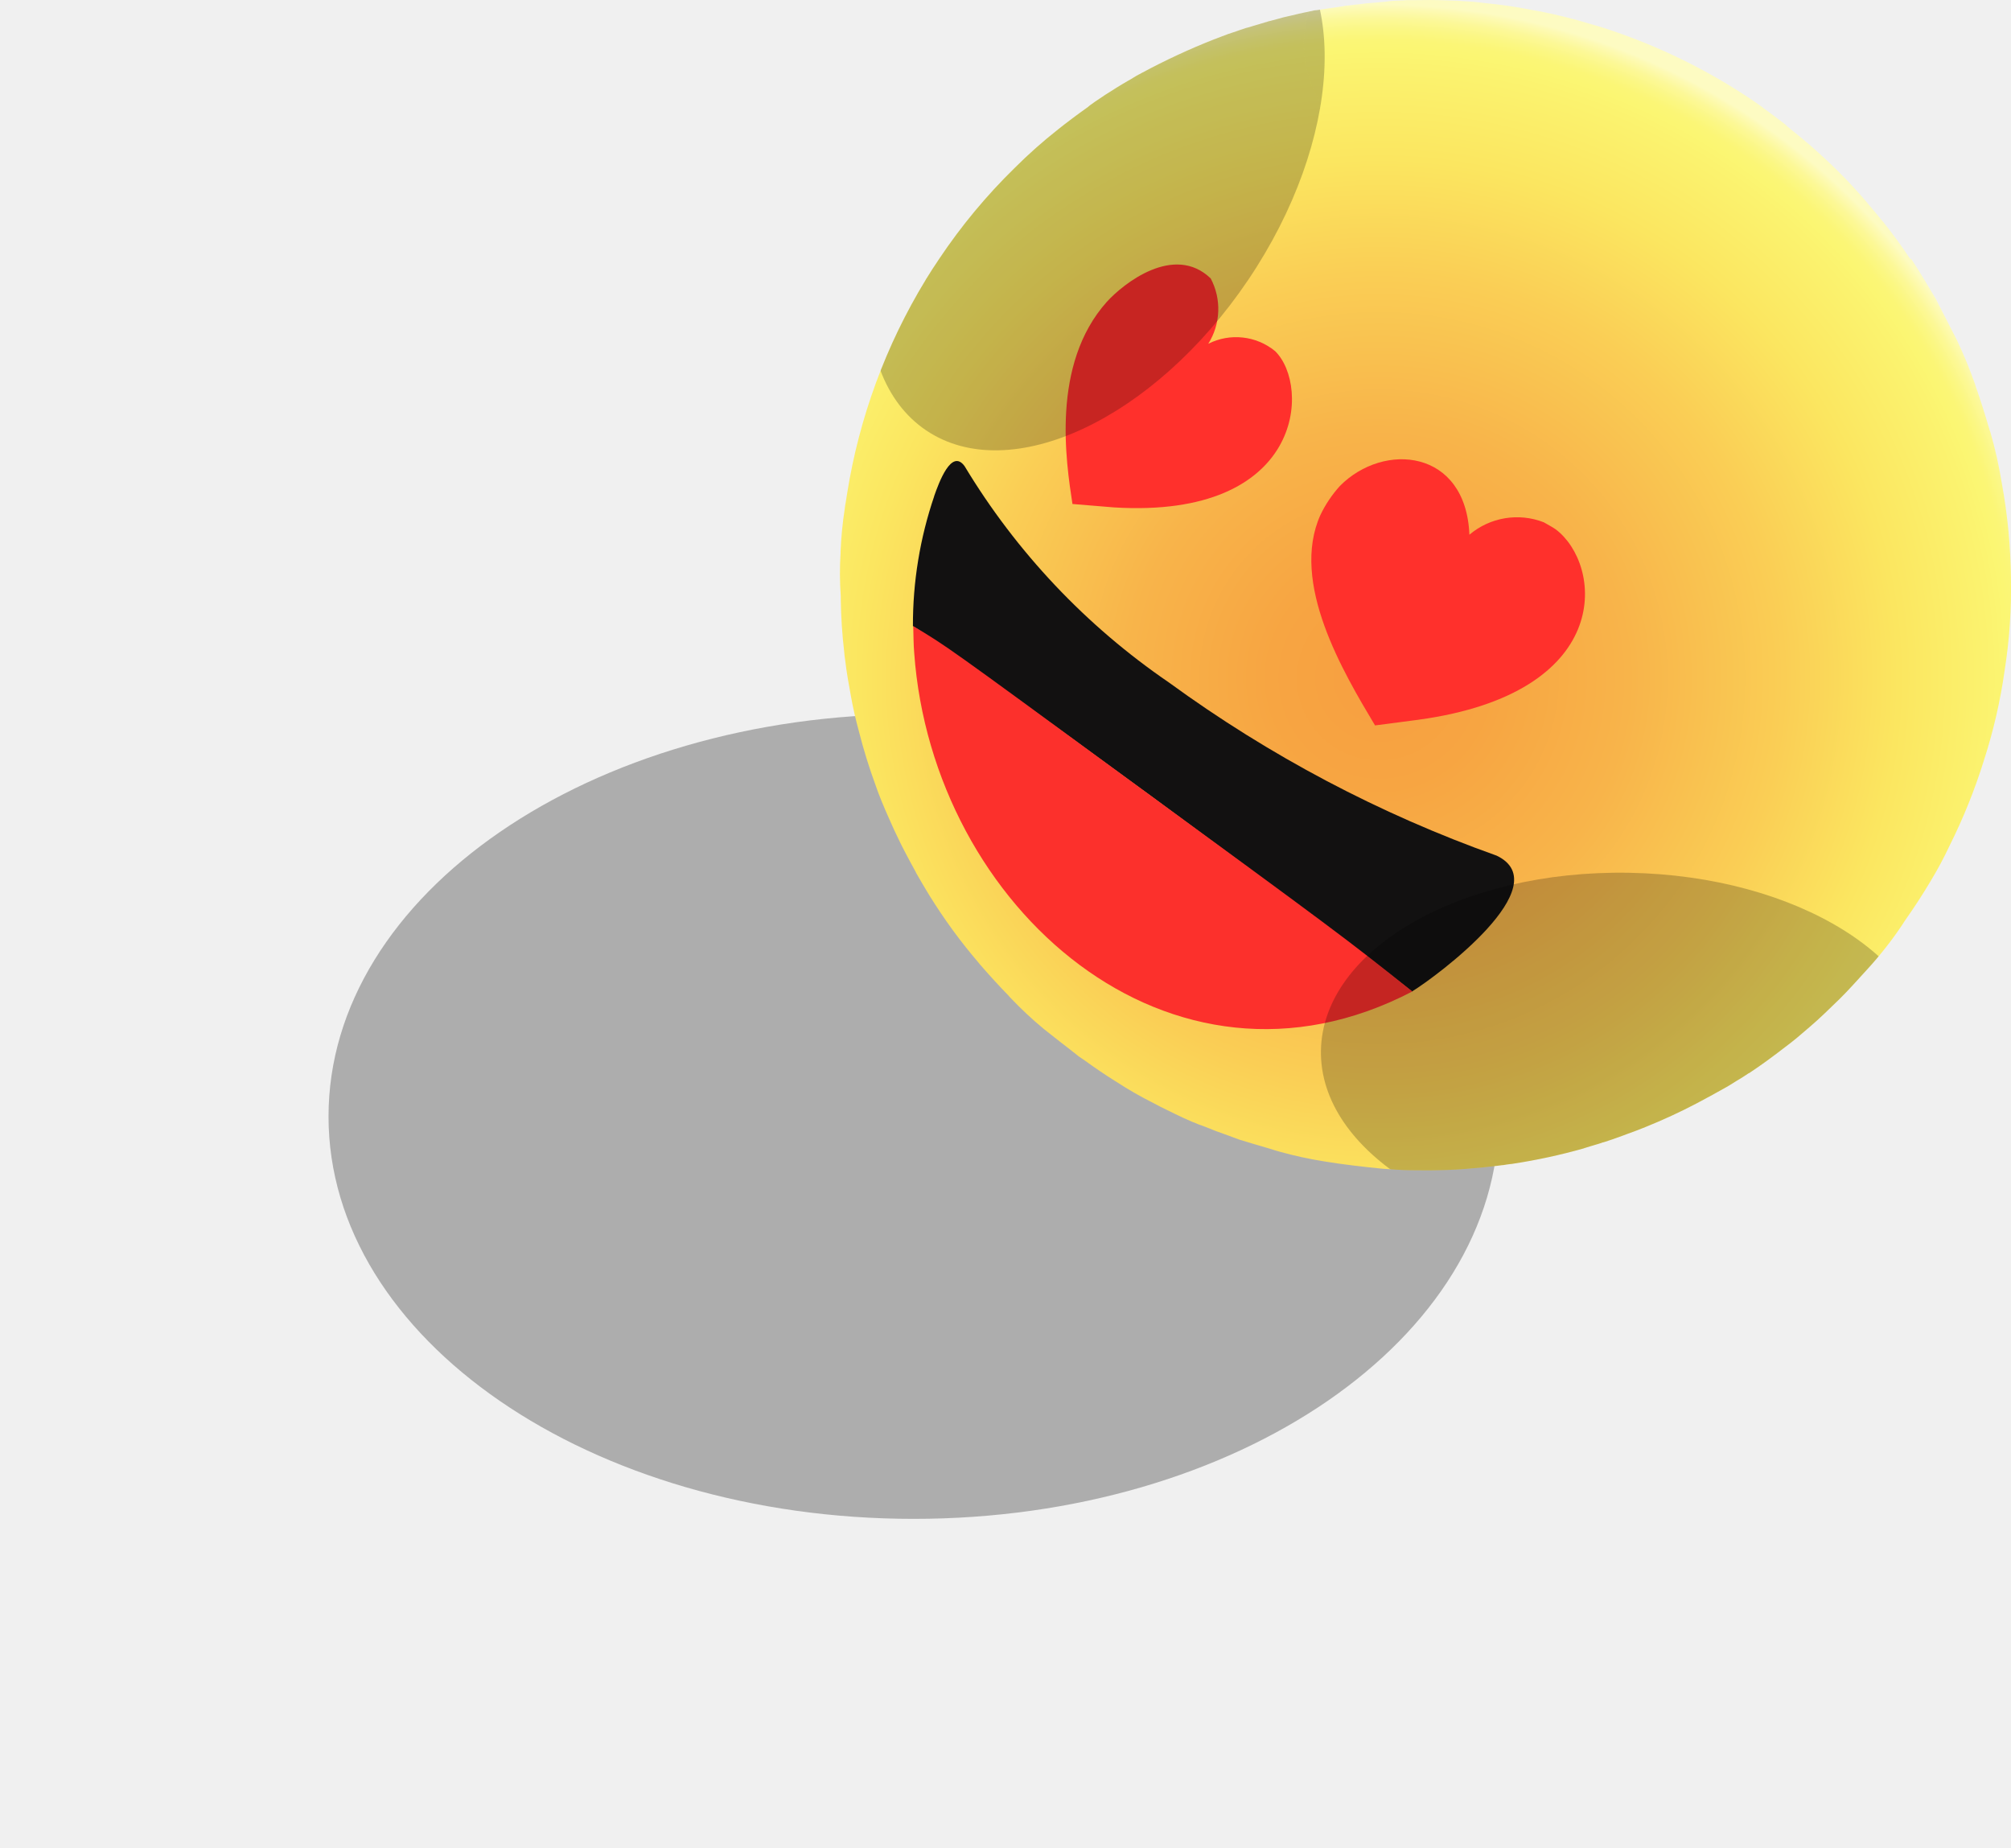
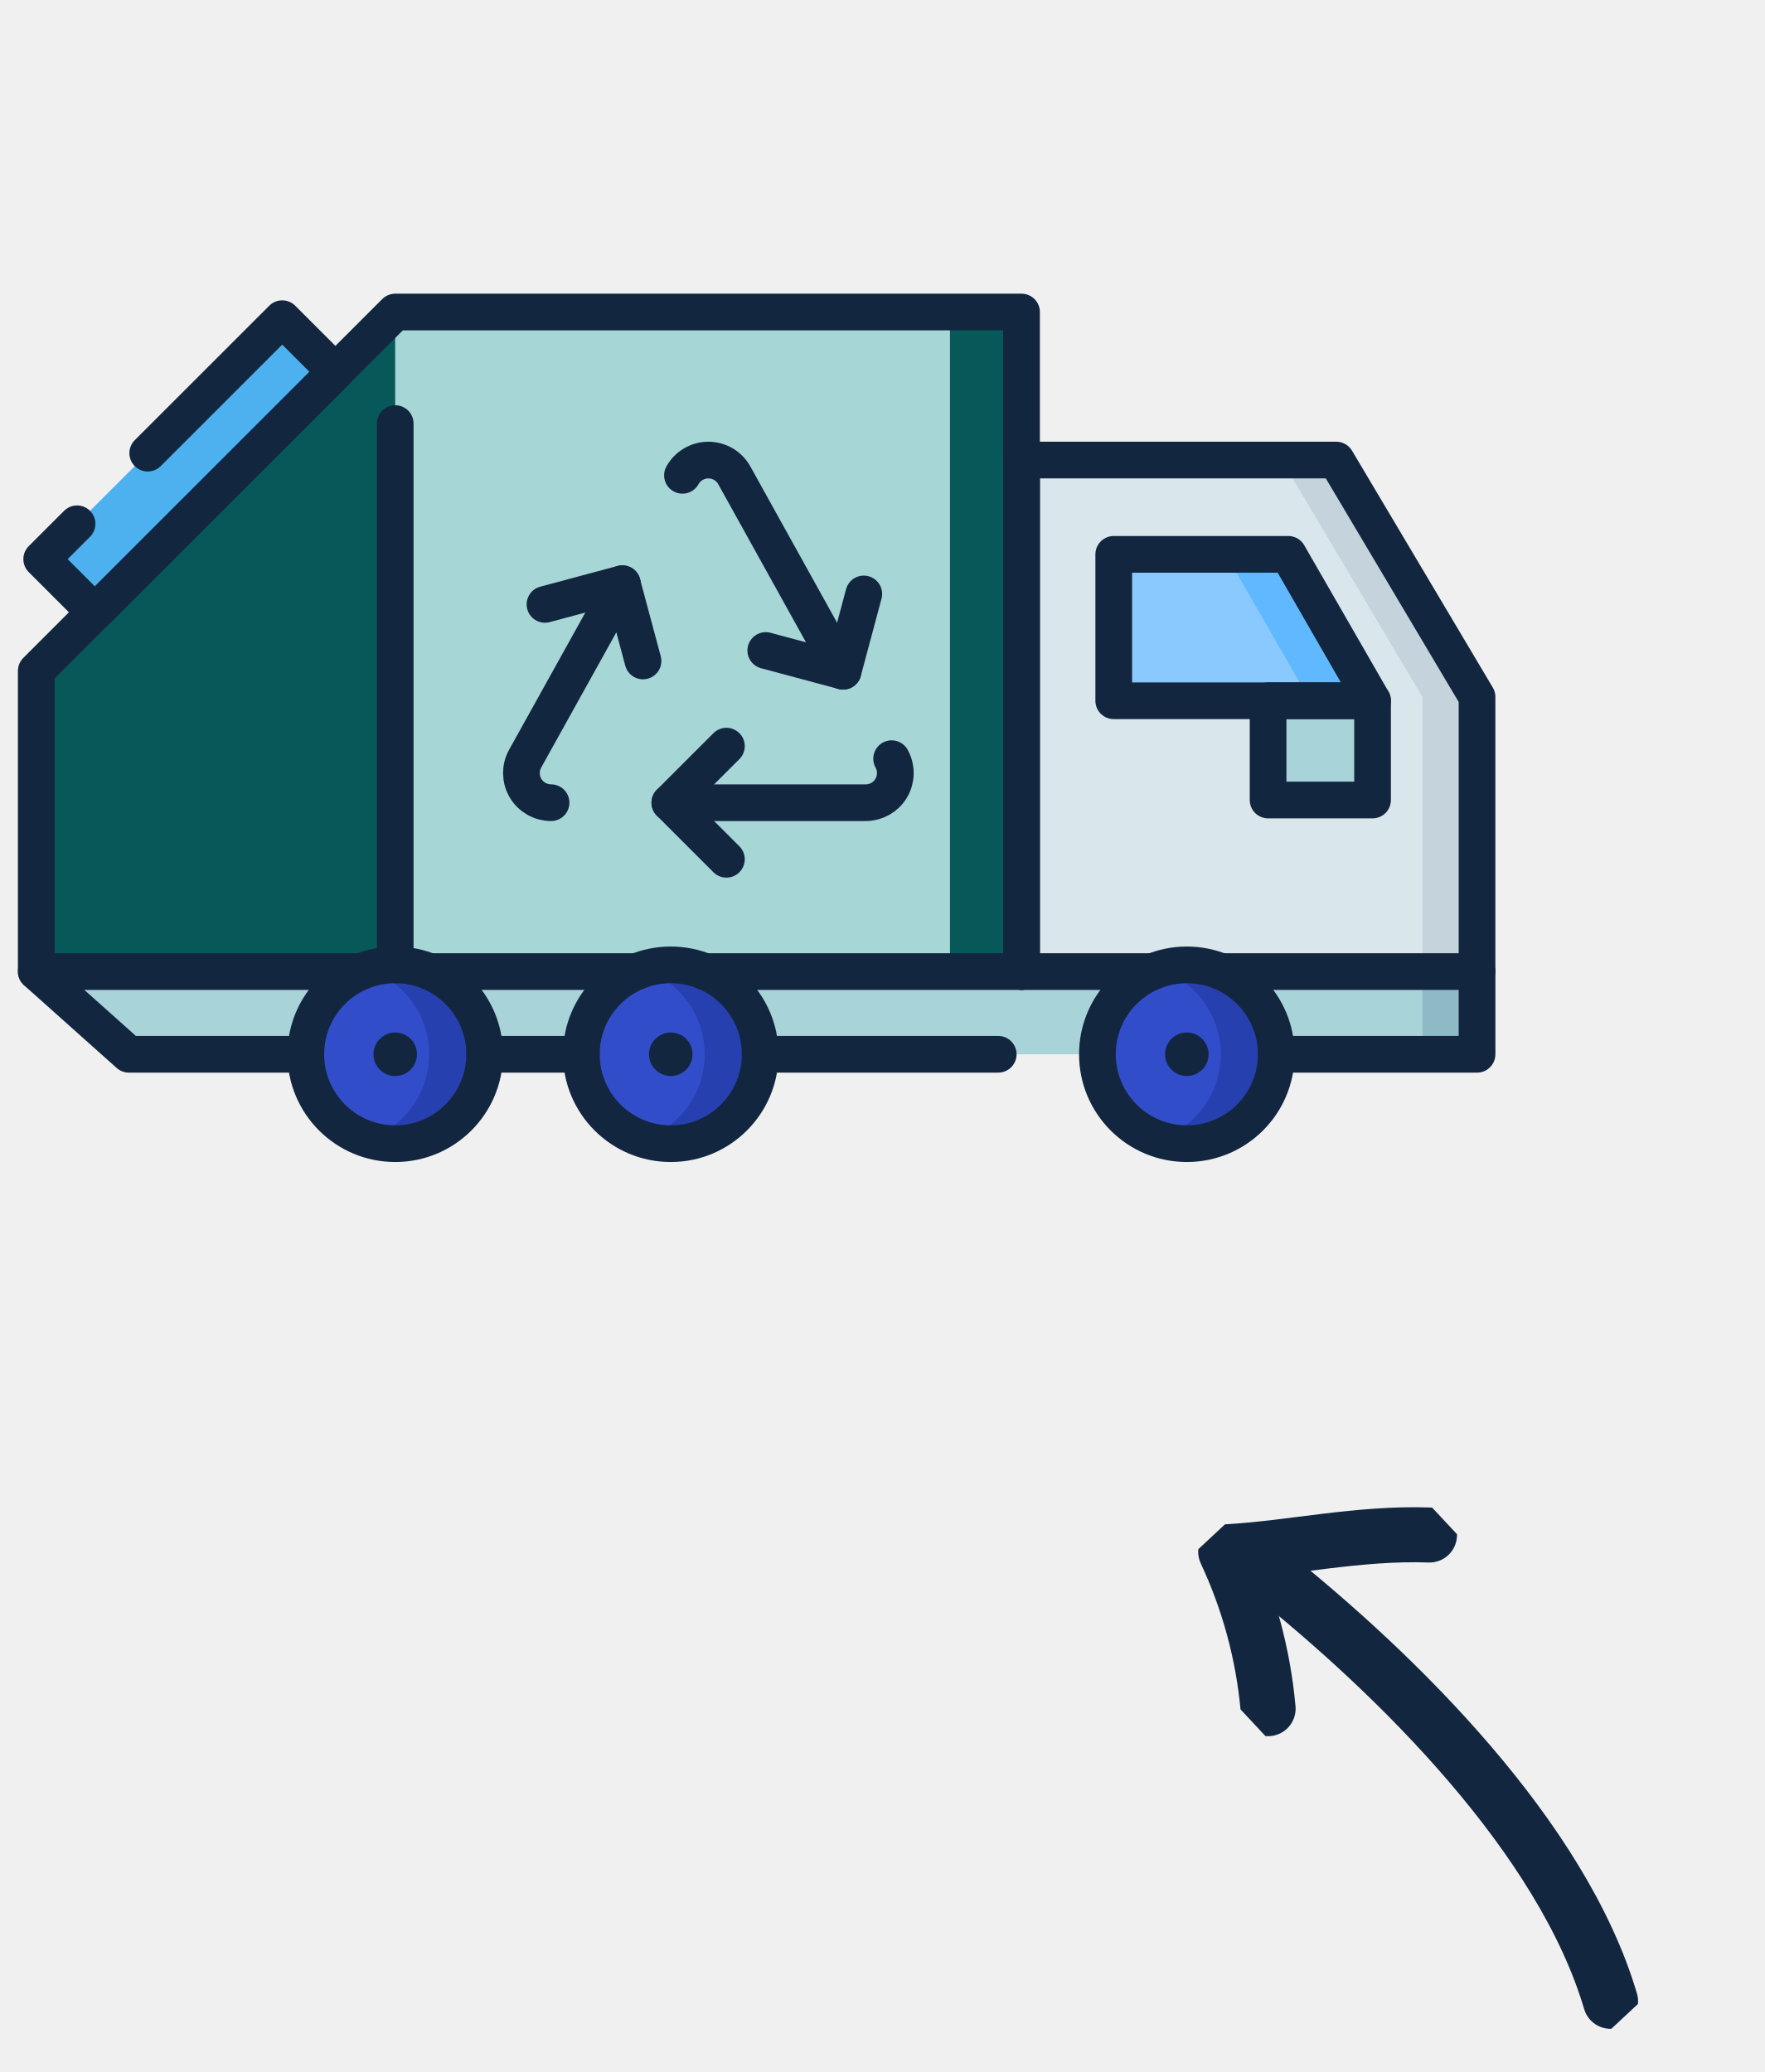
- <svg xmlns="http://www.w3.org/2000/svg" xmlns:xlink="http://www.w3.org/1999/xlink" width="82.478" height="75.758" viewBox="0 0 82.478 75.758">
+ <svg xmlns="http://www.w3.org/2000/svg" width="96.277" height="113.082" viewBox="0 0 96.277 113.082">
  <defs>
-     <radialGradient id="radial-gradient" cx="0.471" cy="0.58" r="0.575" gradientTransform="matrix(-0.999, -0.004, -0.004, 1, 0.933, 0.001)" gradientUnits="objectBoundingBox">
-       <stop offset="0" stop-color="#f79f40" />
-       <stop offset="0.163" stop-color="#f7a542" />
-       <stop offset="0.371" stop-color="#f8b44a" />
-       <stop offset="0.601" stop-color="#face55" />
-       <stop offset="0.771" stop-color="#fbe660" />
-       <stop offset="0.91" stop-color="#fbf36f" />
-       <stop offset="0.932" stop-color="#fbf672" />
-       <stop offset="0.947" stop-color="#fbf676" />
-       <stop offset="0.962" stop-color="#fbf783" />
-       <stop offset="0.978" stop-color="#fcf897" />
-       <stop offset="0.994" stop-color="#fdfab4" />
-       <stop offset="1" stop-color="#fdfbc2" />
-     </radialGradient>
    <clipPath id="clip-path">
-       <path id="Trazado_116496" data-name="Trazado 116496" d="M52.65,29.84v-.06c0-.11-.03-.77-.15-1.75-.01-.09-.02-.17-.03-.26-.02-.12-.04-.25-.06-.38a23.894,23.894,0,0,0-3.15-8.77c0-.01-.01-.01-.01-.02-.17-.29-.35-.57-.54-.85h0a23.353,23.353,0,0,0-3.06-3.74,20.449,20.449,0,0,0-1.77-1.6c-.39-.32-.78-.62-1.19-.91a.265.265,0,0,1-.06-.05l-.05-.04-.21-.15c-.26-.18-.55-.37-.86-.57h0c-.01-.01-.02-.01-.03-.02-.15-.09-.3-.19-.47-.28-.07-.04-.15-.09-.22-.13s-.12-.07-.19-.11a1.092,1.092,0,0,0-.15-.08,25.413,25.413,0,0,0-2.93-1.4c-.26-.11-.47-.18-.58-.23l-.18-.07-.18-.07c-.01,0-.02-.01-.03-.01l-.04-.01-.3-.1-.04-.01c-.01,0-.03-.01-.04-.01l-.2-.07a2.759,2.759,0,0,0-.27-.08l-.23-.07c-.04-.01-.09-.03-.13-.04-.01,0-.03-.01-.04-.01s-.03-.01-.05-.01a.636.636,0,0,1-.07-.02l-.26-.07-.22-.06c-.07-.02-.14-.03-.21-.05h-.01l-.13-.03-.25-.06-.18-.04a2.049,2.049,0,0,0-.24-.05c-.01,0-.03-.01-.04-.01-.06-.01-.12-.03-.18-.04l-.11-.02-.13-.03h-.02l-.04-.01c-.02,0-.05-.01-.07-.01a1.766,1.766,0,0,1-.2-.04.6.6,0,0,0-.12-.02h0a2.068,2.068,0,0,1-.22-.04l-.19-.03c-.03-.01-.07-.01-.11-.02a.985.985,0,0,0-.17-.02,1,1,0,0,0-.16-.02l-.27-.03-.25-.03c-.03,0-.05-.01-.08-.01h-.02a1.641,1.641,0,0,0-.23-.02l-.34-.03c-.08-.01-.16-.01-.23-.02-.09-.01-.17-.01-.26-.02s-.18-.01-.27-.02A.97.97,0,0,1,29.76,7h-.37c-.48-.01-.96-.01-1.45,0-.11,0-.21,0-.31.01s-.22.01-.32.02c-.07,0-.13.01-.19.01-.16.01-.31.02-.46.04-.05,0-.11.01-.16.01-.22.02-.43.04-.64.07-.1.01-.2.02-.3.04h-.01c-.02,0-.04.01-.06.01q-.24.03-.45.06c-.11.02-.23.04-.34.05-.26.04-.47.08-.61.11-.7.14-1.38.3-2.06.5-.41.11-.77.22-1.21.38a24.021,24.021,0,0,0-5.31,2.61h0c-.17.11-.33.22-.49.33a.265.265,0,0,0-.06.05c-.28.2-.56.4-.84.61a.423.423,0,0,1-.07.05l-.02.02-.02.02c-.01.01-.02.02-.03.02s-.02.01-.03.02c-.08.06-.15.12-.23.18-.15.12-.3.24-.44.36-.08.07-.16.13-.24.2-.16.14-.32.27-.46.4l-.02.02-.02.02c-.03.03-.07.06-.1.09-.75.69-1.21,1.19-1.24,1.22-.23.25-.46.51-.69.77-.16.19-.33.38-.5.59-.01.01-.02.03-.04.04l-.03.03c-.34.42-.69.89-1.08,1.46l-.01.01-.01.01c-.01.01-.01.02-.02.02-.18.26-.36.55-.54.86-.16.26-.32.52-.46.75l-.46.88c-.15.29-.29.56-.42.82a16.758,16.758,0,0,0-.76,1.82h0v.01c-.22.6-.42,1.23-.6,1.84l-.01.02a.037.037,0,0,1-.01.03,17.968,17.968,0,0,0-.5,2.13,23.506,23.506,0,0,0-.17,7.66,22.794,22.794,0,0,0,.82,3.68,23.944,23.944,0,0,0,1.38,3.51,15.311,15.311,0,0,0,.75,1.42c.32.56.68,1.11,1.06,1.66.04.07.09.13.13.2a16,16,0,0,0,1.39,1.8c.34.37.78.88,1.14,1.24s.83.82,1.22,1.15h0c.42.37.6.53.99.83q.72.585,1.47,1.08h.01c.16.11.32.22.49.32.19.12.38.24.55.34.09.05.22.13.36.21a.573.573,0,0,1,.07.04c.15.09.33.18.52.29.04.02.09.05.13.07a22.789,22.789,0,0,0,2.12,1c.18.07.42.17.7.28l.24.09.42.15.3.1.11.03c.01,0,.01,0,.02.01l.16.05a2.759,2.759,0,0,0,.27.08l.26.08c.01,0,.02,0,.02.01a22.1,22.1,0,0,0,2.96.66l.09.01c.08.01.17.03.27.04h.03l.23.03.53.06c.24.03.56.05.79.07s.49.03.74.04h.02c.13.01.25.01.37.01.33.01.77,0,1.1.01s.79-.03,1.13-.05c.72-.06,1.68-.17,2.39-.28a18.747,18.747,0,0,0,1.84-.38c.14-.04.28-.08.43-.12.43-.12.87-.25,1.24-.36l.43-.16c.35-.12.69-.25,1.03-.38l.17-.06c.4-.15.89-.38,1.32-.59.19-.09.37-.18.55-.28a15.71,15.71,0,0,0,1.56-.88c.02-.01.03-.02.05-.03.41-.26.82-.52,1.22-.81.09-.06.18-.12.26-.17l.44-.34c.12-.09.23-.18.35-.27l.66-.52a14.289,14.289,0,0,0,1.37-1.26l.03-.03.07-.07c.35-.35.74-.77,1.2-1.29a.138.138,0,0,0,.03-.04h0a20.958,20.958,0,0,0,2.02-2.71c.01-.01.01-.02.02-.03.19-.3.38-.61.57-.95v-.01h0c.08-.14.16-.29.24-.44.11-.2.22-.41.31-.59l.09-.18c.16-.32.31-.65.47-.99.21-.47.41-.94.56-1.36h0c.26-.7.5-1.44.71-2.23.13-.48.25-.96.33-1.41.1-.48.18-.98.25-1.5.02-.12.03-.23.05-.34.08-.69.14-1.41.16-2.14v-.13C52.68,31.04,52.68,30.45,52.65,29.84Z" transform="translate(-4.654 -6.992)" />
+       <rect id="Rectángulo_346374" data-name="Rectángulo 346374" width="15.143" height="34.479" transform="translate(0 0)" fill="none" stroke="#12263f" stroke-width="1" />
    </clipPath>
-     <linearGradient id="linear-gradient" x1="-0.166" y1="-323.933" x2="-1.166" y2="-323.933" gradientUnits="objectBoundingBox">
-       <stop offset="0" stop-color="#19b79c" />
-       <stop offset="0.405" stop-color="#1dbb9e" />
-       <stop offset="0.825" stop-color="#2ac8a3" />
-       <stop offset="0.997" stop-color="#31cfa6" />
-     </linearGradient>
-     <linearGradient id="linear-gradient-2" x1="-2.106" y1="-363.238" x2="-3.08" y2="-363.238" xlink:href="#linear-gradient" />
    <clipPath id="clip-path-2">
-       <path id="Trazado_116504" data-name="Trazado 116504" d="M4.652,29.65v-.06a15.757,15.757,0,0,1,.17-1.74,2.335,2.335,0,0,1,.04-.26c.02-.12.04-.25.06-.38a24.088,24.088,0,0,1,3.22-8.75c0-.01.01-.01.01-.02.18-.29.36-.57.55-.85h0a23.39,23.39,0,0,1,3.09-3.72,20.134,20.134,0,0,1,1.78-1.58q.585-.465,1.2-.9a.265.265,0,0,0,.06-.05l.05-.04.21-.15c.26-.18.55-.37.86-.56h0c.01-.01.02-.01.03-.02.15-.09.31-.19.47-.28a2.53,2.53,0,0,0,.22-.13c.06-.04.12-.07.19-.11.05-.03.1-.05.15-.08a27.308,27.308,0,0,1,2.95-1.37c.26-.1.47-.18.58-.22l.18-.06.18-.06c.01,0,.02-.01.03-.01l.05-.02.3-.1.04-.01c.01,0,.03-.01.04-.01l.2-.06c.08-.02.19-.06.27-.08l.23-.07a.647.647,0,0,0,.13-.04c.01,0,.03-.01.04-.01s.03-.01.05-.01a.637.637,0,0,0,.07-.02l.26-.07.22-.06c.07-.02.14-.03.21-.05h.01l.13-.03c.08-.02.18-.04.25-.06l.18-.04c.08-.02.16-.03.24-.05.01,0,.03-.01.04-.01a1.163,1.163,0,0,0,.18-.04l.11-.01.13-.02h.02l.04-.01c.02,0,.05-.01.07-.01l.2-.03c.04-.01.09-.01.13-.02h0l.22-.03.19-.03a.516.516,0,0,0,.11-.02.985.985,0,0,1,.17-.02c.06-.01.11-.01.16-.02l.27-.03.25-.03c.03,0,.05-.01.08-.01h.02c.07-.01.15-.01.23-.02l.34-.03c.08-.01.16-.01.23-.02a1.569,1.569,0,0,1,.24-.03,2.437,2.437,0,0,1,.27-.01.86.86,0,0,1,.16-.01l.15-.01h.24c.49-.01.97-.01,1.45.01.11,0,.21.01.31.01s.22.01.32.02c.07,0,.13.01.19.01.16.01.31.02.46.04.05.01.11.01.16.02.22.02.43.05.64.07.1.01.2.03.3.04h.01c.02,0,.04.01.06.01.16.02.31.05.45.07l.34.06c.26.05.47.09.6.11.69.14,1.38.31,2.06.52.41.11.76.23,1.21.39a24.178,24.178,0,0,1,5.28,2.65h0c.16.11.33.22.49.34a.265.265,0,0,1,.06.05c.28.2.56.41.83.62a.424.424,0,0,0,.07.05l.02.02.02.02.03.03c.01.01.02.01.02.02.08.06.15.12.22.18.15.12.3.24.44.36.08.07.16.14.24.2.16.14.31.28.46.41l.02.02.02.02c.03.03.07.06.1.09.75.69,1.2,1.2,1.23,1.23.23.25.46.51.68.78.16.19.32.38.49.59.01.01.02.03.04.04l.02.03c.33.42.69.89,1.07,1.47l.04.01.01.01c.01.01.01.02.02.02.17.26.36.56.54.86.16.26.31.53.45.75l.45.88c.15.29.29.56.42.82a18.431,18.431,0,0,1,.75,1.83h0v.01c.21.6.41,1.23.59,1.85l.01.02a.037.037,0,0,0,.01.03,17.59,17.59,0,0,1,.48,2.14,22.71,22.71,0,0,1,.37,3.87,21.465,21.465,0,0,1-.26,3.8,21.96,21.96,0,0,1-.85,3.68,23.286,23.286,0,0,1-1.41,3.5,15.244,15.244,0,0,1-.76,1.42c-.33.56-.69,1.11-1.07,1.65-.04.07-.09.13-.13.2a15.2,15.2,0,0,1-1.41,1.79c-.34.37-.79.88-1.15,1.23s-.84.82-1.22,1.14h0c-.43.37-.6.52-1,.82-.49.38-.98.74-1.48,1.07H41.9c-.16.11-.32.21-.49.31-.19.12-.38.24-.55.33-.09.05-.22.12-.36.2a.574.574,0,0,0-.07.04c-.15.08-.33.18-.52.28-.04.02-.09.05-.13.07a23.108,23.108,0,0,1-2.12.98c-.18.07-.42.17-.71.27l-.24.09-.42.15-.3.1-.11.03c-.01,0-.01,0-.02.01l-.16.05c-.08.02-.19.06-.27.08l-.26.08c-.01,0-.02,0-.02.01a23.962,23.962,0,0,1-2.96.64l-.09.01c-.08.01-.17.02-.27.04H31.8l-.23.03-.53.06c-.24.02-.56.05-.79.07s-.49.03-.74.04h-.02c-.13,0-.25.01-.37.01-.33.01-.77,0-1.1,0s-.79-.04-1.13-.06c-.72-.07-1.68-.18-2.39-.3a16.281,16.281,0,0,1-1.84-.4c-.14-.04-.28-.08-.43-.13-.43-.12-.87-.26-1.24-.37l-.43-.16c-.35-.12-.69-.25-1.03-.39l-.17-.06c-.4-.15-.88-.38-1.32-.6-.19-.09-.37-.18-.55-.28a15.612,15.612,0,0,1-1.55-.89.219.219,0,0,0-.05-.03c-.41-.26-.81-.53-1.21-.82-.09-.06-.17-.12-.25-.17L14,49.97c-.12-.09-.23-.18-.35-.27l-.66-.52a15.233,15.233,0,0,1-1.36-1.27l-.03-.03-.06-.07c-.34-.35-.74-.78-1.19-1.3a.138.138,0,0,1-.03-.04h0a21.889,21.889,0,0,1-2-2.73c-.01-.01-.01-.02-.02-.03-.18-.3-.37-.61-.56-.95v-.01h0c-.08-.14-.16-.29-.24-.44-.11-.21-.22-.41-.31-.59l-.09-.18c-.16-.32-.31-.65-.46-.99-.21-.47-.41-.95-.55-1.36h0a22.441,22.441,0,0,1-.69-2.23c-.13-.48-.24-.96-.32-1.41-.09-.49-.18-.98-.24-1.5-.02-.12-.03-.23-.04-.34a21.166,21.166,0,0,1-.14-2.14v-.13A13.347,13.347,0,0,1,4.652,29.65Z" transform="translate(-4.627 -6.983)" fill="url(#radial-gradient)" />
+       <path id="path8652" d="M0-682.665H80.9v80.9H0Z" transform="translate(0 682.665)" />
    </clipPath>
  </defs>
-   <g id="Grupo_157926" data-name="Grupo 157926" transform="translate(13.474)">
-     <ellipse id="Elipse_4737" data-name="Elipse 4737" cx="24" cy="16.5" rx="24" ry="16.5" transform="translate(0 29.284)" fill="#0b0b0b" opacity="0.292" style="mix-blend-mode: multiply;isolation: isolate" />
-     <path id="Trazado_116493" data-name="Trazado 116493" d="M4.652,29.65v-.06a15.757,15.757,0,0,1,.17-1.74,2.335,2.335,0,0,1,.04-.26c.02-.12.04-.25.06-.38a24.088,24.088,0,0,1,3.22-8.75c0-.01.01-.01.01-.02.18-.29.36-.57.55-.85h0a23.39,23.39,0,0,1,3.09-3.72,20.134,20.134,0,0,1,1.78-1.58q.585-.465,1.2-.9a.265.265,0,0,0,.06-.05l.05-.04.21-.15c.26-.18.55-.37.86-.56h0c.01-.01.02-.01.03-.02.15-.09.31-.19.47-.28a2.53,2.53,0,0,0,.22-.13c.06-.04.12-.07.19-.11.05-.03.1-.05.15-.08a27.308,27.308,0,0,1,2.95-1.37c.26-.1.47-.18.58-.22l.18-.06.18-.06c.01,0,.02-.01.03-.01l.05-.02.3-.1.04-.01c.01,0,.03-.01.04-.01l.2-.06c.08-.02.19-.06.27-.08l.23-.07a.647.647,0,0,0,.13-.04c.01,0,.03-.01.04-.01s.03-.01.05-.01a.637.637,0,0,0,.07-.02l.26-.07.22-.06c.07-.02.14-.03.21-.05h.01l.13-.03c.08-.02.18-.04.25-.06l.18-.04c.08-.02.16-.03.24-.05.01,0,.03-.01.04-.01a1.163,1.163,0,0,0,.18-.04l.11-.01.13-.02h.02l.04-.01c.02,0,.05-.01.07-.01l.2-.03c.04-.01.09-.01.13-.02h0l.22-.03.19-.03a.516.516,0,0,0,.11-.02.985.985,0,0,1,.17-.02c.06-.01.11-.01.16-.02l.27-.03.25-.03c.03,0,.05-.01.08-.01h.02c.07-.01.15-.01.23-.02l.34-.03c.08-.01.16-.01.23-.02a1.569,1.569,0,0,1,.24-.03,2.437,2.437,0,0,1,.27-.01.86.86,0,0,1,.16-.01l.15-.01h.24c.49-.01.97-.01,1.45.01.11,0,.21.01.31.01s.22.01.32.02c.07,0,.13.01.19.01.16.01.31.02.46.04.05.01.11.01.16.02.22.02.43.05.64.07.1.01.2.03.3.04h.01c.02,0,.04.01.06.01.16.02.31.05.45.07l.34.06c.26.05.47.09.6.11.69.14,1.38.31,2.06.52.41.11.76.23,1.21.39a24.178,24.178,0,0,1,5.28,2.65h0c.16.11.33.22.49.34a.265.265,0,0,1,.06.05c.28.2.56.41.83.62a.424.424,0,0,0,.07.05l.02.02.02.02.03.03c.01.01.02.01.02.02.08.06.15.12.22.18.15.12.3.24.44.36.08.07.16.14.24.2.16.14.31.28.46.41l.02.02.02.02c.03.03.07.06.1.09.75.69,1.2,1.2,1.23,1.23.23.25.46.51.68.78.16.19.32.38.49.59.01.01.02.03.04.04l.02.03c.33.42.69.89,1.07,1.47l.04.01.01.01c.01.01.01.02.02.02.17.26.36.56.54.86.16.26.31.53.45.75l.45.88c.15.29.29.56.42.82a18.431,18.431,0,0,1,.75,1.83h0v.01c.21.6.41,1.23.59,1.85l.01.02a.037.037,0,0,0,.01.03,17.59,17.59,0,0,1,.48,2.14,22.71,22.71,0,0,1,.37,3.87,21.465,21.465,0,0,1-.26,3.8,21.96,21.96,0,0,1-.85,3.68,23.286,23.286,0,0,1-1.41,3.5,15.244,15.244,0,0,1-.76,1.42c-.33.56-.69,1.11-1.07,1.65-.04.07-.09.13-.13.2a15.2,15.2,0,0,1-1.41,1.79c-.34.37-.79.88-1.15,1.23s-.84.82-1.22,1.14h0c-.43.37-.6.52-1,.82-.49.38-.98.74-1.48,1.07H41.9c-.16.11-.32.21-.49.31-.19.12-.38.24-.55.33-.09.05-.22.12-.36.2a.574.574,0,0,0-.07.04c-.15.08-.33.18-.52.28-.04.02-.09.05-.13.07a23.108,23.108,0,0,1-2.12.98c-.18.07-.42.17-.71.27l-.24.09-.42.15-.3.1-.11.03c-.01,0-.01,0-.02.01l-.16.05c-.08.02-.19.06-.27.08l-.26.08c-.01,0-.02,0-.02.01a23.962,23.962,0,0,1-2.96.64l-.09.01c-.08.01-.17.02-.27.04H31.8l-.23.03-.53.06c-.24.02-.56.05-.79.07s-.49.03-.74.04h-.02c-.13,0-.25.01-.37.01-.33.01-.77,0-1.1,0s-.79-.04-1.13-.06c-.72-.07-1.68-.18-2.39-.3a16.281,16.281,0,0,1-1.84-.4c-.14-.04-.28-.08-.43-.13-.43-.12-.87-.26-1.24-.37l-.43-.16c-.35-.12-.69-.25-1.03-.39l-.17-.06c-.4-.15-.88-.38-1.32-.6-.19-.09-.37-.18-.55-.28a15.612,15.612,0,0,1-1.55-.89.219.219,0,0,0-.05-.03c-.41-.26-.81-.53-1.21-.82-.09-.06-.17-.12-.25-.17L14,49.97c-.12-.09-.23-.18-.35-.27l-.66-.52a15.233,15.233,0,0,1-1.36-1.27l-.03-.03-.06-.07c-.34-.35-.74-.78-1.19-1.3a.138.138,0,0,1-.03-.04h0a21.889,21.889,0,0,1-2-2.73c-.01-.01-.01-.02-.02-.03-.18-.3-.37-.61-.56-.95v-.01h0c-.08-.14-.16-.29-.24-.44-.11-.21-.22-.41-.31-.59l-.09-.18c-.16-.32-.31-.65-.46-.99-.21-.47-.41-.95-.55-1.36h0a22.441,22.441,0,0,1-.69-2.23c-.13-.48-.24-.96-.32-1.41-.09-.49-.18-.98-.24-1.5-.02-.12-.03-.23-.04-.34a21.166,21.166,0,0,1-.14-2.14v-.13A13.347,13.347,0,0,1,4.652,29.65Z" transform="translate(16.349 -6.983)" fill="url(#radial-gradient)" />
-     <g id="Grupo_86225" data-name="Grupo 86225" transform="translate(20.955 0.009)" clip-path="url(#clip-path)">
-       <path id="Trazado_116494" data-name="Trazado 116494" d="M50.67,21.64a4.37,4.37,0,0,1,.18-.46C50.8,21.33,50.74,21.48,50.67,21.64Z" transform="translate(-48.844 -6.992)" fill="url(#linear-gradient)" />
-       <path id="Trazado_116495" data-name="Trazado 116495" d="M4.7,34.92c.03-.14.05-.28.08-.41C4.75,34.65,4.73,34.79,4.7,34.92Z" transform="translate(43.196 -6.992)" fill="url(#linear-gradient-2)" />
-     </g>
-     <path id="Trazado_116497" data-name="Trazado 116497" d="M25.873,27.33A16.375,16.375,0,0,0,25,32.66c2.26,1.39,16.97,12.2,20.47,14.98,1.03-.63,6.02-4.35,3.47-5.57a52.925,52.925,0,0,1-13.44-7.1,28.664,28.664,0,0,1-8.38-8.87c-.54-.75-1.06.69-1.25,1.23" transform="translate(-1.032 -6.983)" fill="#121111" />
-     <path id="Trazado_116499" data-name="Trazado 116499" d="M29.22,33.76c.75,10.43,10.52,19.05,20.43,13.88-2.65-2.12-3.33-2.62-11.66-8.71-7.45-5.46-7.45-5.46-8.81-6.27.01.33.01.77.04,1.1" transform="translate(-5.199 -6.983)" fill="#fc302c" />
-     <g id="Grupo_86231" data-name="Grupo 86231" transform="translate(40.307 18.833)">
-       <path id="Trazado_116501" data-name="Trazado 116501" d="M22.473,28.1c-1.25,2.78.93,6.44,2.24,8.63.65-.09,1.52-.19,2.17-.29,7.67-1.22,7.14-6.32,5.24-7.75-.14-.1-.34-.2-.49-.29a3.024,3.024,0,0,0-3.05.51c-.14-3.51-3.51-3.82-5.31-2a4.969,4.969,0,0,0-.8,1.19" transform="translate(-22.099 -25.816)" fill="#ff302c" />
-     </g>
-     <g id="Grupo_86232" data-name="Grupo 86232" transform="translate(30.232 10.846)">
-       <path id="Trazado_116503" data-name="Trazado 116503" d="M35.806,19.36c-2.3,2.57-1.67,6.58-1.41,8.29.51.04,1.19.1,1.7.14,7.78.48,8.08-4.98,6.61-6.41a2.529,2.529,0,0,0-2.74-.3,2.679,2.679,0,0,0,.1-2.68c-1.5-1.44-3.58.21-4.26.96" transform="translate(-34.117 -17.829)" fill="#ff302c" />
-     </g>
-     <g id="Enmascarar_grupo_59" data-name="Enmascarar grupo 59" transform="translate(20.976 0)" clip-path="url(#clip-path-2)">
-       <g id="Grupo_86233" data-name="Grupo 86233" transform="translate(-2.683 -7.272)" opacity="0.561" style="mix-blend-mode: multiply;isolation: isolate">
-         <g id="Grupo_86230" data-name="Grupo 86230" transform="translate(0)">
-           <ellipse id="Elipse_4734" data-name="Elipse 4734" cx="12.5" cy="7.5" rx="12.5" ry="7.5" transform="translate(21.707 1.557)" fill="#fff" opacity="0.743" />
-           <ellipse id="Elipse_4735" data-name="Elipse 4735" cx="12.5" cy="7.5" rx="12.5" ry="7.5" transform="translate(26.415 8.388) rotate(124)" opacity="0.387" />
-           <ellipse id="Elipse_4736" data-name="Elipse 4736" cx="12.5" cy="7.5" rx="12.5" ry="7.5" transform="matrix(-1, -0.017, 0.017, -1, 47.282, 58.274)" opacity="0.387" />
+   <g id="Grupo_1027017" data-name="Grupo 1027017" transform="matrix(0.995, -0.105, 0.105, 0.995, -968.742, 3.509)">
+     <g id="Grupo_1024551" data-name="Grupo 1024551" transform="translate(16 -5.53)">
+       <g id="Grupo_1002341" data-name="Grupo 1002341" transform="translate(116.552 -155.822)">
+         <g id="Grupo_1002316" data-name="Grupo 1002316" transform="matrix(-0.799, 0.602, -0.602, -0.799, 916.26, 371.379)">
+           <g id="Grupo_1002212" data-name="Grupo 1002212" transform="translate(0 0)" clip-path="url(#clip-path)">
+             <path id="Trazado_707910" data-name="Trazado 707910" d="M3.283,0C-.861,8.287-.4,20.838.981,30.046" transform="translate(7.972 1.125)" fill="none" stroke="#12263f" stroke-linecap="round" stroke-linejoin="round" stroke-width="3" />
+             <path id="Trazado_707911" data-name="Trazado 707911" d="M0,.921c2.762,2.762,5.986,4.6,8.747,6.906A25.589,25.589,0,0,1,12.891,0" transform="translate(1.126 25.527)" fill="none" stroke="#12263f" stroke-linecap="round" stroke-linejoin="round" stroke-width="3" />
+           </g>
+         </g>
+       </g>
+       <g id="g8610" transform="matrix(0.995, 0.105, -0.105, 0.995, 876.444, 782.227)">
+         <g id="g8612" transform="translate(54.886 -656.818)">
+           <path id="path8614" d="M-184.674-207.437H-209.5v-27.886h17.153l7.673,12.914Z" transform="translate(209.501 235.323)" fill="#d9e7ec" />
+         </g>
+         <g id="g8616" transform="translate(69.063 -656.817)">
+           <path id="path8618" d="M-79.217-96.059v14.972h-2.975V-96.059l-7.674-12.914h2.977Z" transform="translate(89.866 108.973)" fill="#c5d3dd" />
+         </g>
+         <g id="g8620" transform="translate(1.185 -628.931)">
+           <path id="path8622" d="M-584.137-33.545h-73.479l-5.048-4.51h78.528Z" transform="translate(662.665 38.055)" fill="#a8d3d8" />
+         </g>
+         <path id="path8624" d="M650.534-224.717h-2.975v-4.509h2.975Z" transform="translate(-570.821 -399.705)" fill="#8ebac5" />
+         <g id="g8626" transform="translate(1.185 -664.885)">
+           <path id="path8628" d="M-145.529,0V35.954h-19.564V19.564Z" transform="translate(165.093)" fill="#065958" />
+         </g>
+         <g id="g8630" transform="translate(17.491 -664.885)">
+           <path id="path8632" d="M-24.235,0V35.954h-3.258V3.258Z" transform="translate(27.493)" fill="#065958" />
+         </g>
+         <path id="path8634" d="M209.23-496.672H175.093v-35.954H209.23Z" transform="translate(-154.344 -132.26)" fill="#a6d6d6" />
+         <path id="path8636" d="M434.14-496.672h-3.9v-35.954h3.9Z" transform="translate(-379.254 -132.26)" fill="#065958" />
+         <g id="g8638" transform="translate(59.911 -651.678)">
+           <path id="path8640" d="M-104.941-59.385h-14.108v-7.983h9.514Z" transform="translate(119.049 67.368)" fill="#8ac9fe" />
+         </g>
+         <g id="g8642" transform="translate(66.028 -651.679)">
+           <path id="path8644" d="M-59.436-59.39h-3.4l-4.593-7.984h3.4Z" transform="translate(67.426 67.374)" fill="#60b8fe" />
+         </g>
+         <path id="path8646" d="M582.259-348.4h-5.694v-5.413h5.694Z" transform="translate(-508.241 -289.884)" fill="#a8d3d8" />
+         <g id="g8648" transform="translate(0 -682.665)">
+           <g id="g8650" clip-path="url(#clip-path-2)">
+             <g id="g8656" transform="translate(59.021 53.369)">
+               <path id="path8658" d="M-72.513-36.258a4.874,4.874,0,0,1-4.874,4.874,4.874,4.874,0,0,1-4.874-4.874,4.874,4.874,0,0,1,4.874-4.874,4.874,4.874,0,0,1,4.874,4.874" transform="translate(82.261 41.132)" fill="#314dc9" />
+             </g>
+             <g id="g8660" transform="translate(62.383 53.369)">
+               <path id="path8662" d="M-47.507-36.26a4.874,4.874,0,0,1-4.875,4.874,4.838,4.838,0,0,1-1.512-.24,4.872,4.872,0,0,0,3.362-4.634,4.872,4.872,0,0,0-3.362-4.634,4.833,4.833,0,0,1,1.512-.24,4.874,4.874,0,0,1,4.875,4.875" transform="translate(53.893 41.135)" fill="#2740b0" />
+             </g>
+             <g id="g8664" transform="translate(30.893 53.369)">
+               <path id="path8666" d="M-72.514-36.258a4.874,4.874,0,0,1-4.874,4.874,4.874,4.874,0,0,1-4.874-4.874,4.874,4.874,0,0,1,4.874-4.874,4.874,4.874,0,0,1,4.874,4.874" transform="translate(82.262 41.132)" fill="#314dc9" />
+             </g>
+             <g id="g8668" transform="translate(34.255 53.369)">
+               <path id="path8670" d="M-47.507-36.26a4.874,4.874,0,0,1-4.874,4.874,4.839,4.839,0,0,1-1.512-.24,4.872,4.872,0,0,0,3.362-4.634,4.872,4.872,0,0,0-3.362-4.634,4.835,4.835,0,0,1,1.512-.24,4.874,4.874,0,0,1,4.874,4.875" transform="translate(53.893 41.135)" fill="#2740b0" />
+             </g>
+             <g id="g8672" transform="translate(15.875 53.369)">
+               <path id="path8674" d="M-72.513-36.258a4.874,4.874,0,0,1-4.874,4.874,4.874,4.874,0,0,1-4.874-4.874,4.874,4.874,0,0,1,4.874-4.874,4.874,4.874,0,0,1,4.874,4.874" transform="translate(82.261 41.132)" fill="#314dc9" />
+             </g>
+             <g id="g8676" transform="translate(19.237 53.369)">
+               <path id="path8678" d="M-47.507-36.26a4.874,4.874,0,0,1-4.874,4.874,4.839,4.839,0,0,1-1.512-.24,4.874,4.874,0,0,0,3.362-4.634,4.874,4.874,0,0,0-3.362-4.634,4.834,4.834,0,0,1,1.512-.24,4.874,4.874,0,0,1,4.874,4.875" transform="translate(53.893 41.135)" fill="#2740b0" />
+             </g>
+             <g id="g8680" transform="translate(1.481 18.139)">
+               <path id="path8682" d="M-119.09-21.571-132.2-8.461l-2.9-2.9,13.11-13.11Z" transform="translate(135.1 24.471)" fill="#4db1f0" />
+             </g>
+             <g id="g8684" transform="translate(54.886 25.847)">
+               <path id="path8686" d="M0-207.437v-27.886H17.153l7.673,12.914v14.973" transform="translate(0 235.323)" fill="none" stroke="#12263f" stroke-linecap="round" stroke-linejoin="round" stroke-miterlimit="10" stroke-width="2" />
+             </g>
+             <g id="g8688" transform="translate(65.746 53.734)">
+               <path id="path8690" d="M0,0H13.967V4.51H3.024" fill="none" stroke="#12263f" stroke-linecap="round" stroke-linejoin="round" stroke-miterlimit="10" stroke-width="2" />
+             </g>
+             <g id="g8692" transform="translate(37.618 53.734)">
+               <path id="path8694" d="M0,0H24.427" fill="none" stroke="#12263f" stroke-linecap="round" stroke-linejoin="round" stroke-miterlimit="10" stroke-width="2" />
+             </g>
+             <g id="g8696" transform="translate(22.6 53.734)">
+               <path id="path8698" d="M0,0H11.317" fill="none" stroke="#12263f" stroke-linecap="round" stroke-linejoin="round" stroke-miterlimit="10" stroke-width="2" />
+             </g>
+             <g id="g8700" transform="translate(1.185 53.734)">
+               <path id="path8702" d="M-109.275-33.545h-9.642l-5.049-4.51h17.714" transform="translate(123.965 38.055)" fill="none" stroke="#12263f" stroke-linecap="round" stroke-linejoin="round" stroke-miterlimit="10" stroke-width="2" />
+             </g>
+             <g id="g8704" transform="translate(25.623 58.243)">
+               <path id="path8706" d="M-39.2,0h-5.27" transform="translate(44.469)" fill="none" stroke="#12263f" stroke-linecap="round" stroke-linejoin="round" stroke-miterlimit="10" stroke-width="2" />
+             </g>
+             <g id="g8708" transform="translate(40.641 58.243)">
+               <path id="path8710" d="M-96.511,0h-12.974" transform="translate(109.485)" fill="none" stroke="#12263f" stroke-linecap="round" stroke-linejoin="round" stroke-miterlimit="10" stroke-width="2" />
+             </g>
+             <g id="g8712" transform="translate(1.185 17.78)">
+               <path id="path8714" d="M-399.463-267.443V-303.4H-433.6l-19.564,19.564v16.389" transform="translate(453.164 303.397)" fill="none" stroke="#12263f" stroke-linecap="round" stroke-linejoin="round" stroke-miterlimit="10" stroke-width="2" />
+             </g>
+             <g id="g8716" transform="translate(20.749 23.858)">
+               <path id="path8718" d="M0,0V29.51" fill="none" stroke="#12263f" stroke-linecap="round" stroke-linejoin="round" stroke-miterlimit="10" stroke-width="2" />
+             </g>
+             <g id="g8720" transform="translate(59.911 30.987)">
+               <path id="path8722" d="M-104.941-59.385h-14.108v-7.983h9.514Z" transform="translate(119.049 67.368)" fill="none" stroke="#12263f" stroke-linecap="round" stroke-linejoin="round" stroke-miterlimit="10" stroke-width="2" />
+             </g>
+             <path id="path8724" d="M582.259-348.4h-5.694v-5.413h5.694Z" transform="translate(-508.241 392.781)" fill="none" stroke="#12263f" stroke-linecap="round" stroke-linejoin="round" stroke-miterlimit="10" stroke-width="2" />
+             <g id="g8726" transform="translate(59.021 53.369)">
+               <path id="path8728" d="M-72.513-36.258a4.874,4.874,0,0,1-4.874,4.874,4.874,4.874,0,0,1-4.874-4.874,4.874,4.874,0,0,1,4.874-4.874A4.874,4.874,0,0,1-72.513-36.258Z" transform="translate(82.261 41.132)" fill="none" stroke="#12263f" stroke-linecap="round" stroke-linejoin="round" stroke-miterlimit="10" stroke-width="2" />
+             </g>
+             <g id="g8730" transform="translate(30.893 53.369)">
+               <path id="path8732" d="M-72.514-36.258a4.874,4.874,0,0,1-4.874,4.874,4.874,4.874,0,0,1-4.874-4.874,4.874,4.874,0,0,1,4.874-4.874A4.874,4.874,0,0,1-72.514-36.258Z" transform="translate(82.262 41.132)" fill="none" stroke="#12263f" stroke-linecap="round" stroke-linejoin="round" stroke-miterlimit="10" stroke-width="2" />
+             </g>
+             <g id="g8734" transform="translate(15.875 53.369)">
+               <path id="path8736" d="M-72.513-36.258a4.874,4.874,0,0,1-4.874,4.874,4.874,4.874,0,0,1-4.874-4.874,4.874,4.874,0,0,1,4.874-4.874A4.874,4.874,0,0,1-72.513-36.258Z" transform="translate(82.261 41.132)" fill="none" stroke="#12263f" stroke-linecap="round" stroke-linejoin="round" stroke-miterlimit="10" stroke-width="2" />
+             </g>
+             <g id="g8738" transform="translate(27.625 32.588)">
+               <path id="path8740" d="M-12.035-88.814a1.616,1.616,0,0,1-1.413-2.4l5.3-9.54" transform="translate(13.653 100.753)" fill="none" stroke="#12263f" stroke-linecap="round" stroke-linejoin="round" stroke-miterlimit="10" stroke-width="2" />
+             </g>
+             <g id="g8742" transform="translate(35.716 42.128)">
+               <path id="path8744" d="M-89.928,0A1.616,1.616,0,0,1-91.34,2.4h-10.677" transform="translate(102.017)" fill="none" stroke="#12263f" stroke-linecap="round" stroke-linejoin="round" stroke-miterlimit="10" stroke-width="2" />
+             </g>
+             <g id="g8746" transform="translate(36.405 25.847)">
+               <path id="path8748" d="M0-6.185a1.616,1.616,0,0,1,2.825,0L8.753,4.5" transform="translate(0 7.017)" fill="none" stroke="#12263f" stroke-linecap="round" stroke-linejoin="round" stroke-miterlimit="10" stroke-width="2" />
+             </g>
+             <g id="g8750" transform="translate(35.716 41.444)">
+               <path id="path8752" d="M-22.94,0l-3.084,3.084,3.084,3.084" transform="translate(26.024)" fill="none" stroke="#12263f" stroke-linecap="round" stroke-linejoin="round" stroke-miterlimit="10" stroke-width="2" />
+             </g>
+             <g id="g8754" transform="translate(28.912 32.588)">
+               <path id="path8756" d="M-39.734-31.337l-1.129-4.213-4.213,1.129" transform="translate(45.076 35.549)" fill="none" stroke="#12263f" stroke-linecap="round" stroke-linejoin="round" stroke-miterlimit="10" stroke-width="2" />
+             </g>
+             <g id="g8758" transform="translate(40.946 33.146)">
+               <path id="path8760" d="M0-22.941l4.213,1.129,1.129-4.213" transform="translate(0 26.025)" fill="none" stroke="#12263f" stroke-linecap="round" stroke-linejoin="round" stroke-miterlimit="10" stroke-width="2" />
+             </g>
+             <g id="g8762" transform="translate(1.481 18.139)">
+               <path id="path8764" d="M-42.984-54.533l7.331-7.331,2.9,2.9-13.11,13.11-2.9-2.9,1.927-1.927" transform="translate(48.763 61.864)" fill="none" stroke="#12263f" stroke-linecap="round" stroke-linejoin="round" stroke-miterlimit="10" stroke-width="2" />
+             </g>
+             <g id="g8766" transform="translate(62.71 57.058)">
+               <path id="path8768" d="M-17.63-8.815A1.185,1.185,0,0,1-18.815-7.63,1.185,1.185,0,0,1-20-8.815,1.185,1.185,0,0,1-18.815-10,1.185,1.185,0,0,1-17.63-8.815" transform="translate(20 10)" fill="#12263f" />
+             </g>
+             <g id="g8770" transform="translate(34.582 57.058)">
+               <path id="path8772" d="M-17.63-8.815A1.185,1.185,0,0,1-18.815-7.63,1.185,1.185,0,0,1-20-8.815,1.185,1.185,0,0,1-18.815-10,1.185,1.185,0,0,1-17.63-8.815" transform="translate(20 10)" fill="#12263f" />
+             </g>
+             <g id="g8774" transform="translate(19.564 57.058)">
+               <path id="path8776" d="M-17.63-8.815A1.185,1.185,0,0,1-18.815-7.63,1.185,1.185,0,0,1-20-8.815,1.185,1.185,0,0,1-18.815-10,1.185,1.185,0,0,1-17.63-8.815" transform="translate(20 10)" fill="#12263f" />
+             </g>
+           </g>
        </g>
      </g>
    </g>
  </g>
</svg>
